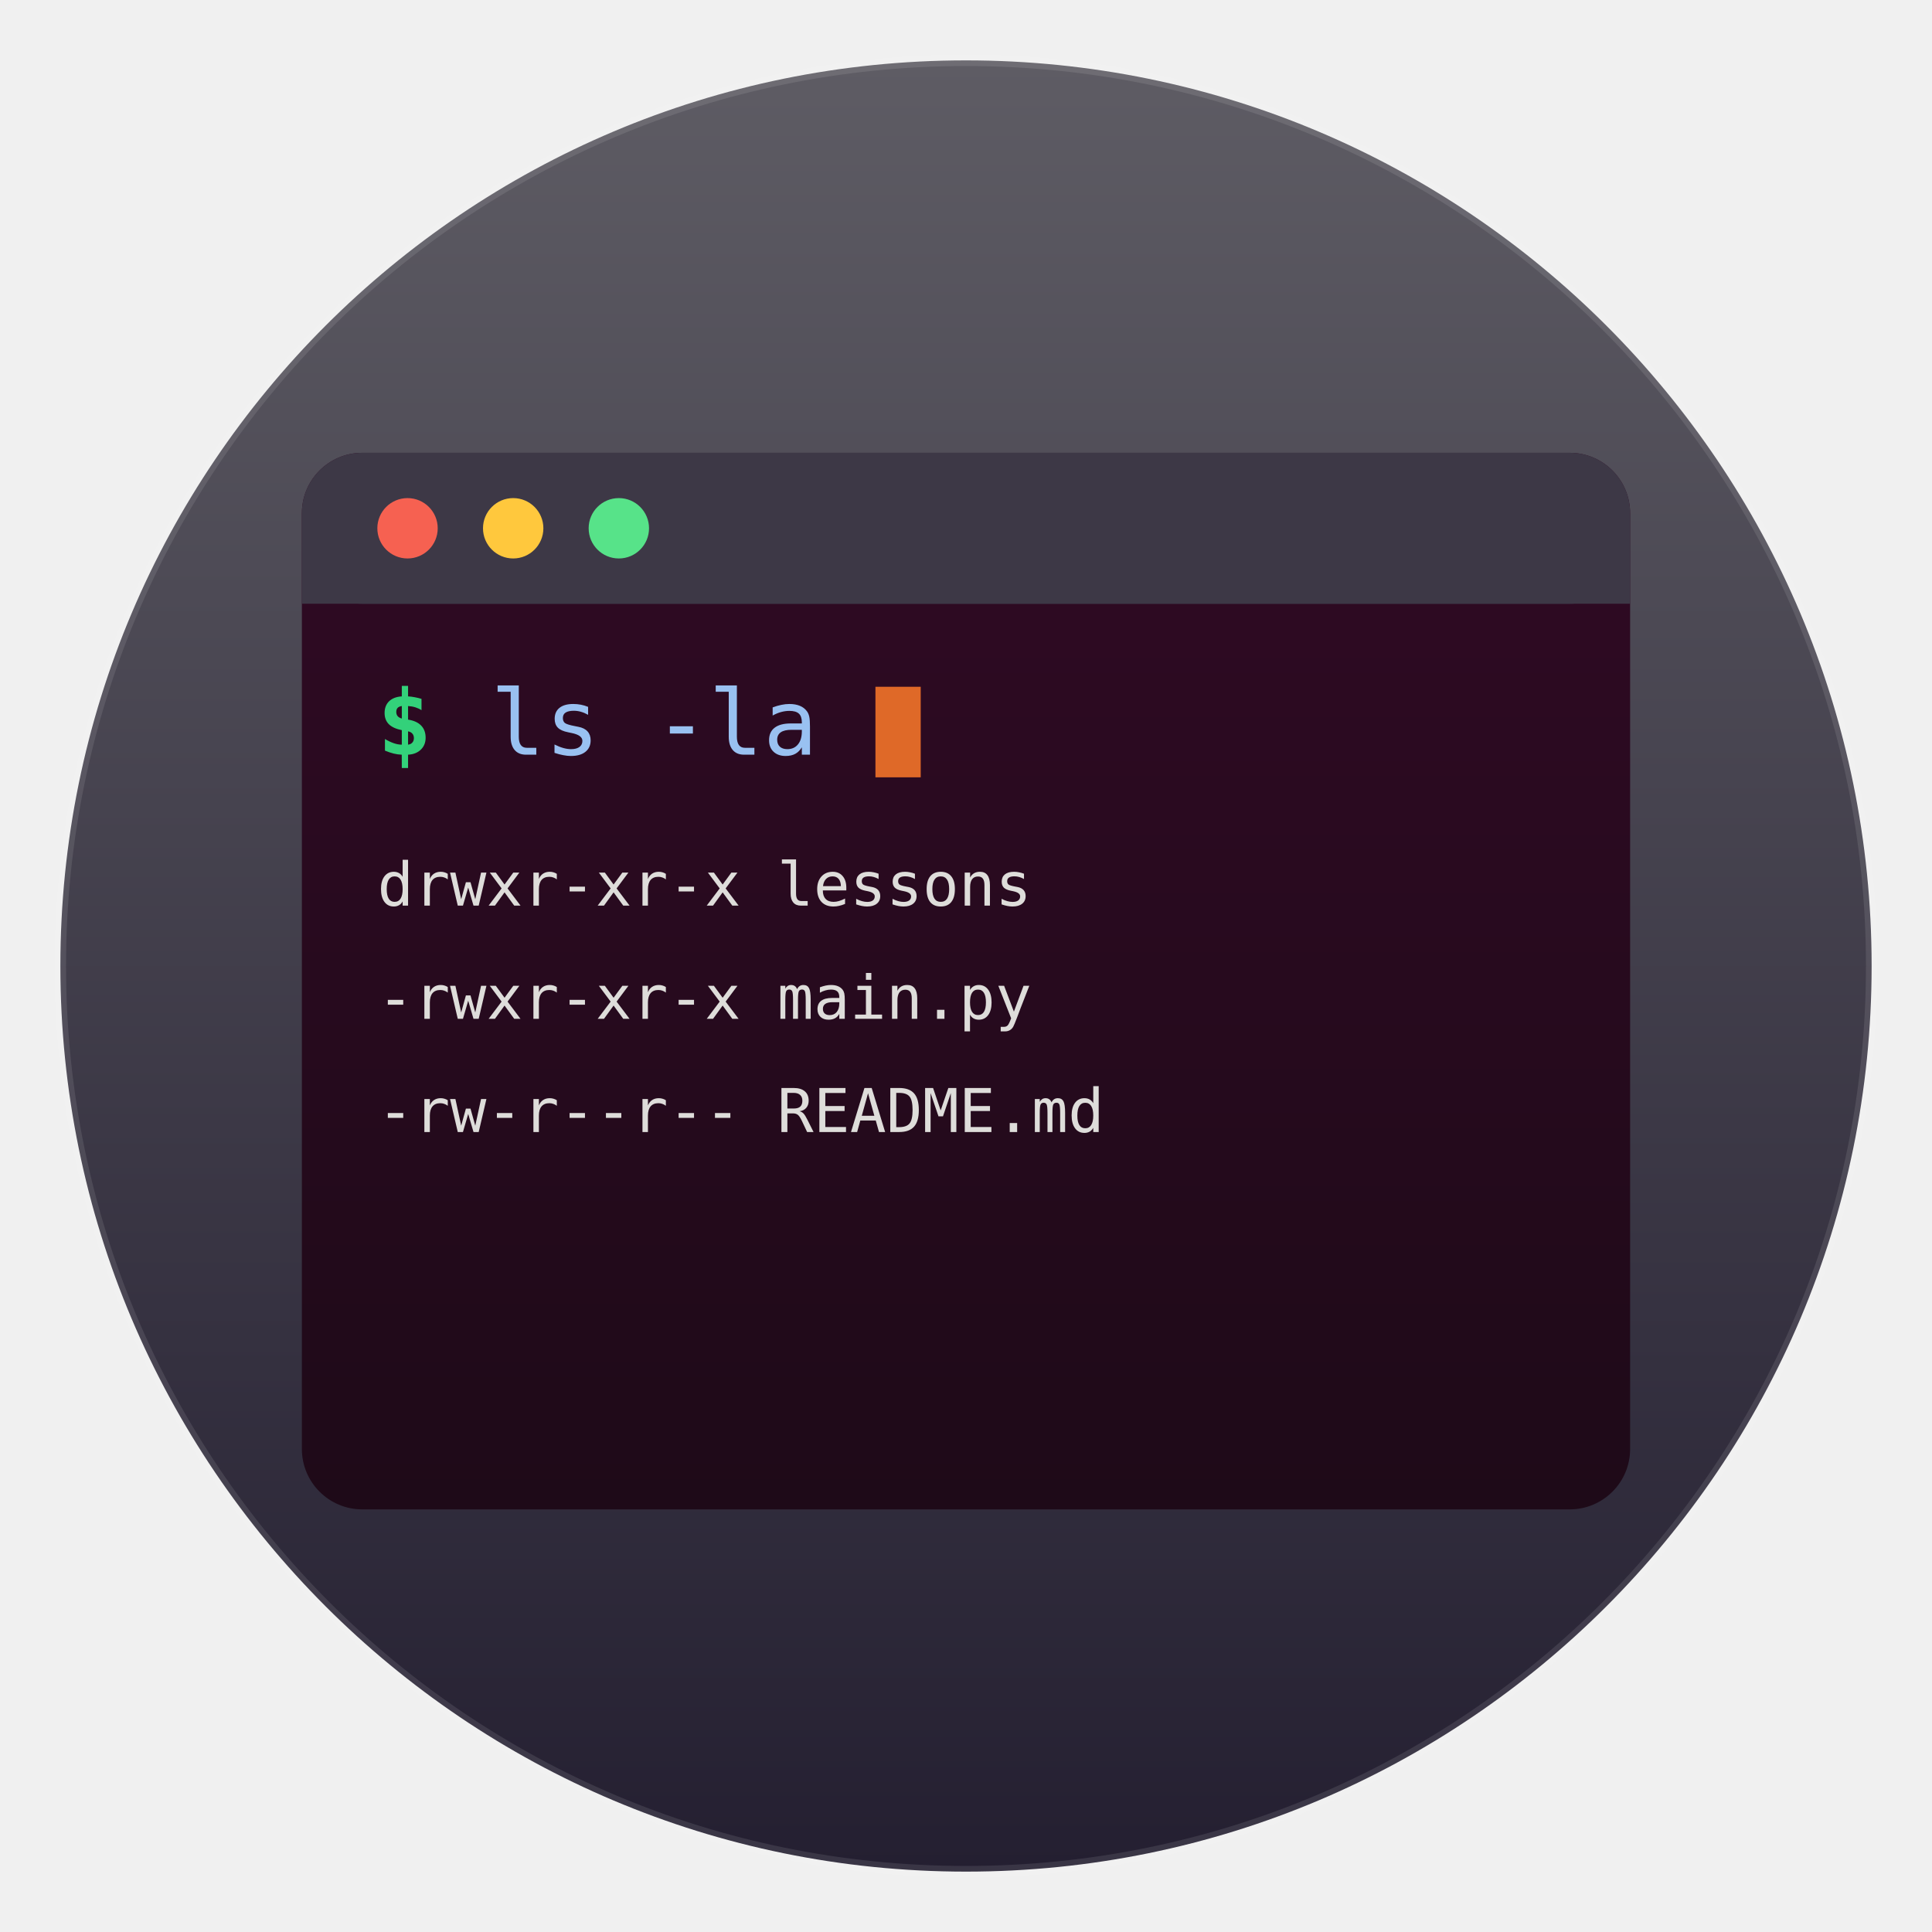
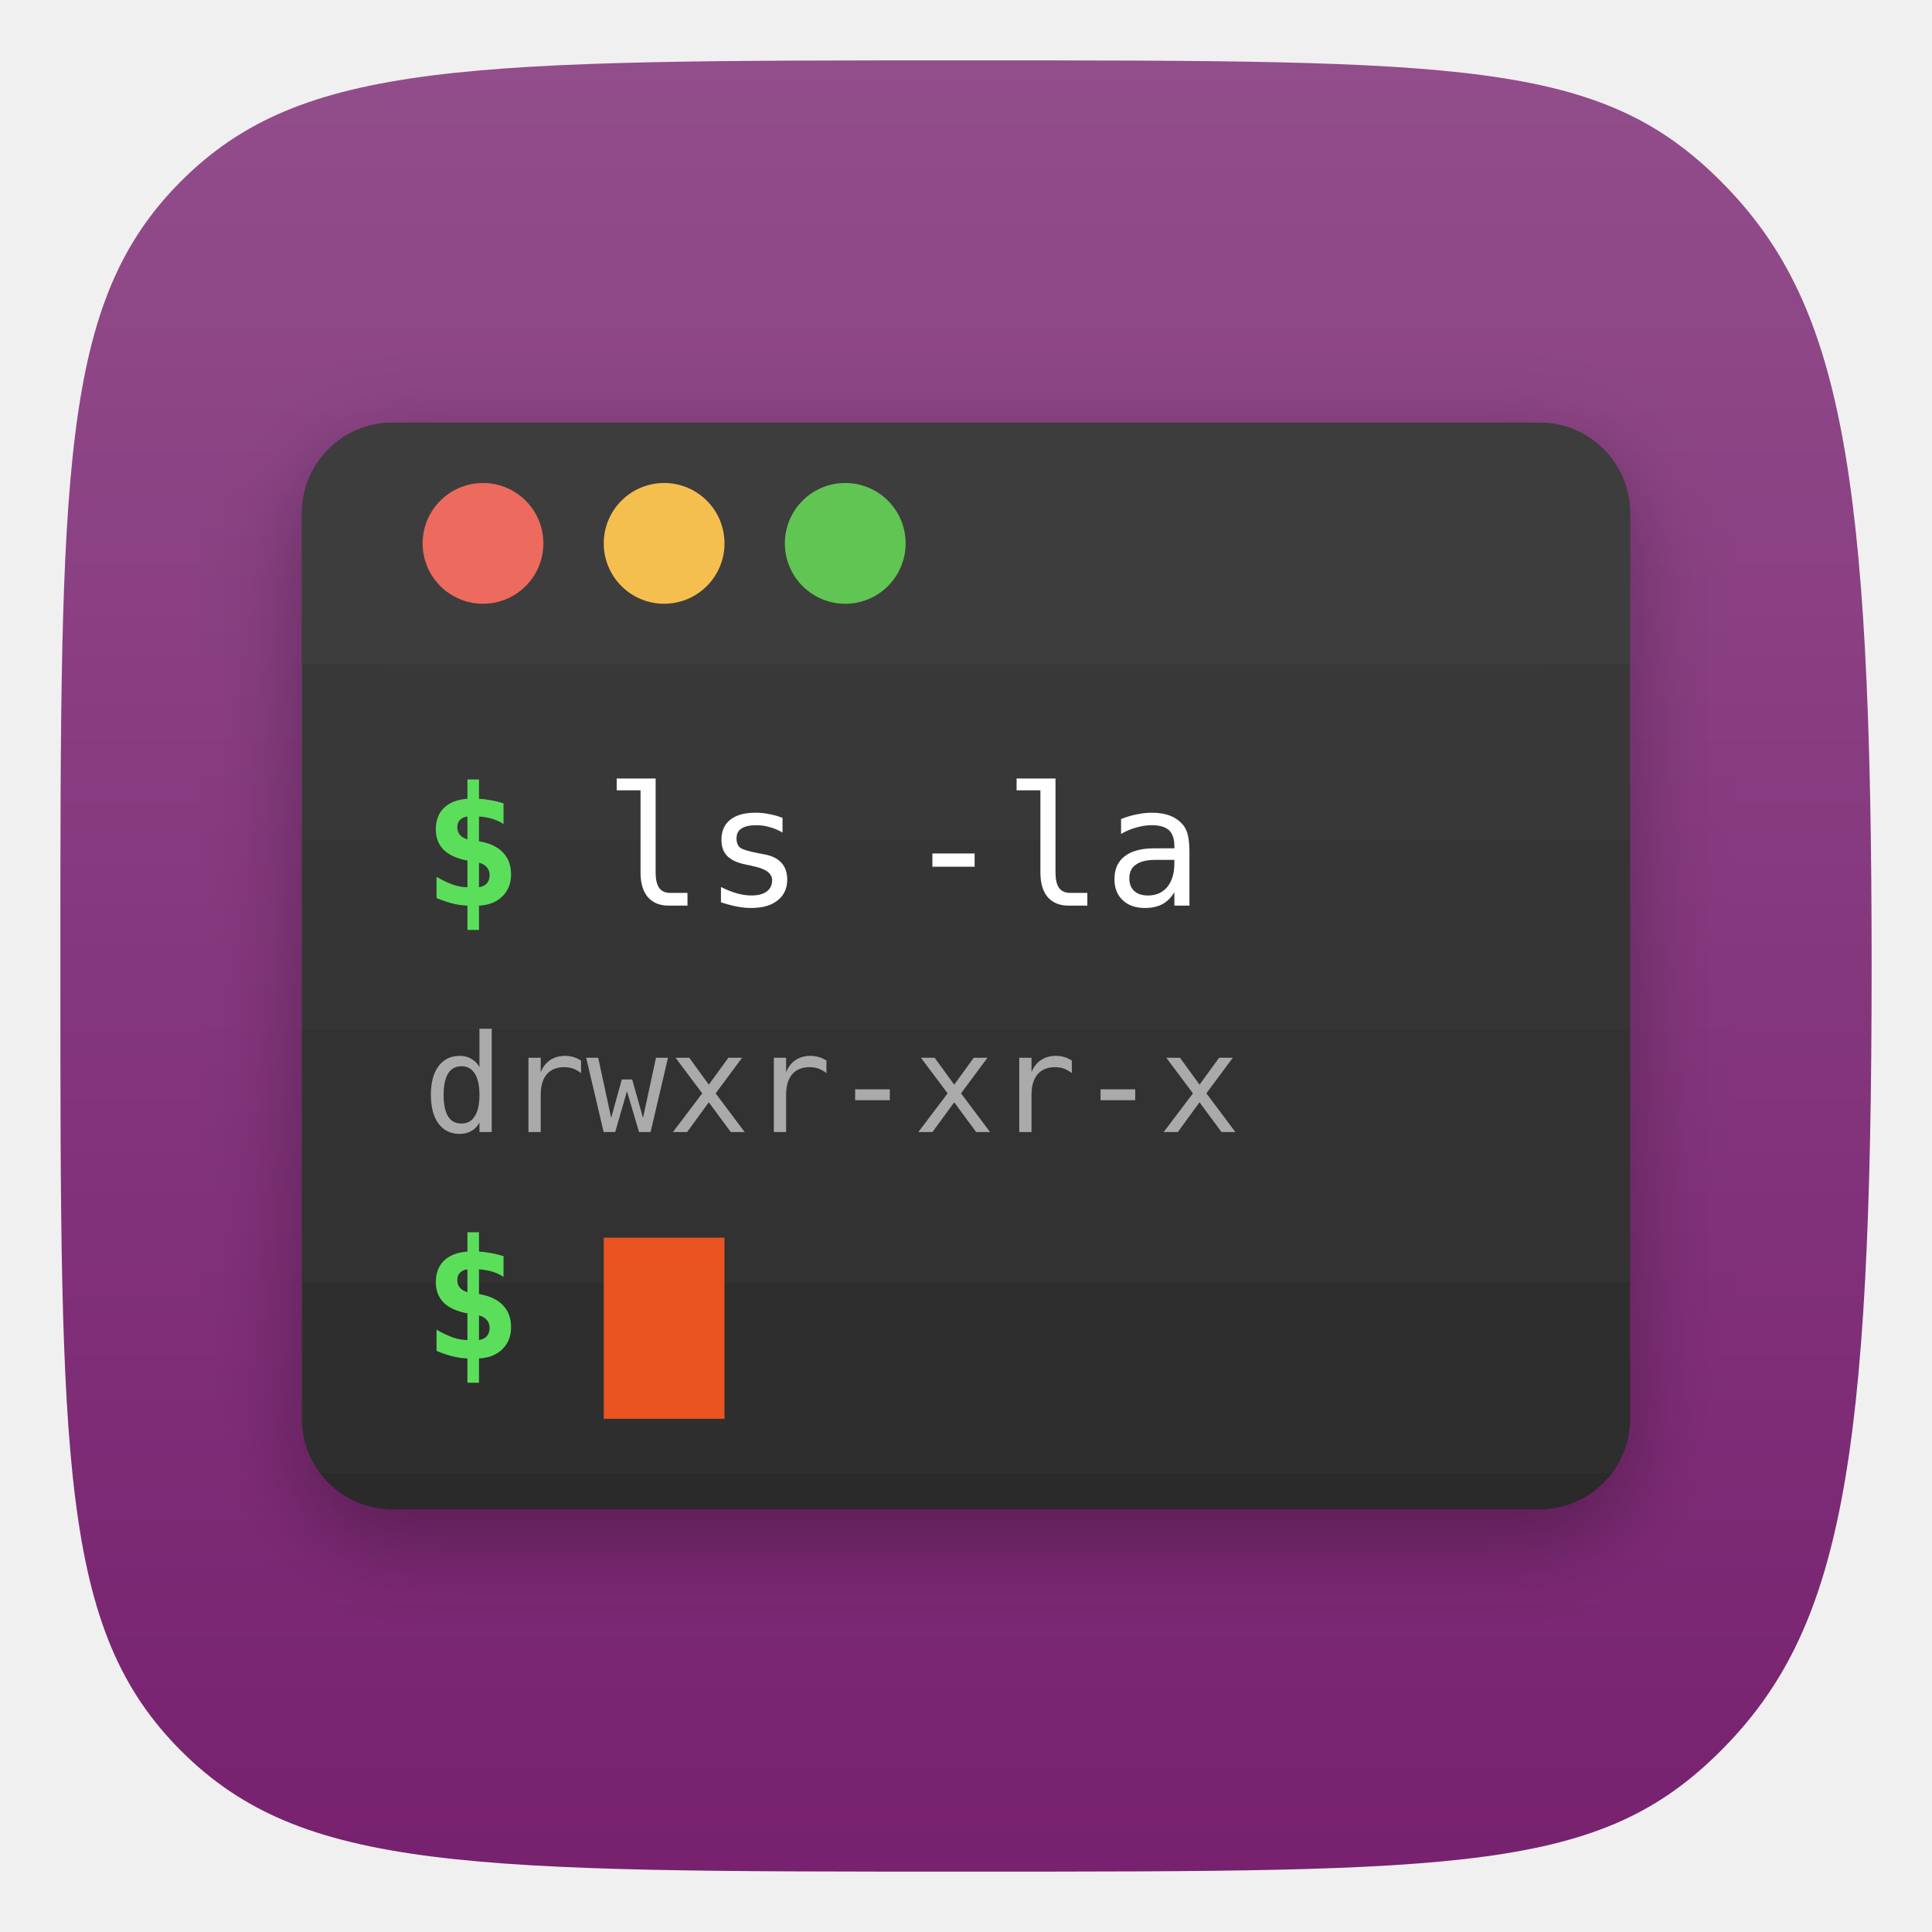
- <svg xmlns="http://www.w3.org/2000/svg" width="512" height="512" viewBox="0 0 512 512">
+ <svg xmlns="http://www.w3.org/2000/svg" width="128" height="128" viewBox="0 0 128 128">
  <defs>
+     <linearGradient id="bgGradient" x1="0%" y1="0%" x2="0%" y2="100%">
+       <stop offset="0%" style="stop-color:#924D8B;stop-opacity:1" />
+       <stop offset="100%" style="stop-color:#77216F;stop-opacity:1" />
+     </linearGradient>
    <linearGradient id="terminalGradient" x1="0%" y1="0%" x2="0%" y2="100%">
-       <stop offset="0%" style="stop-color:#5e5c64;stop-opacity:1" />
-       <stop offset="100%" style="stop-color:#241f31;stop-opacity:1" />
+       <stop offset="0%" style="stop-color:#3D3D3D;stop-opacity:1" />
+       <stop offset="100%" style="stop-color:#2C2C2C;stop-opacity:1" />
    </linearGradient>
-     <linearGradient id="screenGradient" x1="0%" y1="0%" x2="0%" y2="100%">
-       <stop offset="0%" style="stop-color:#300a24;stop-opacity:1" />
-       <stop offset="100%" style="stop-color:#1e0a18;stop-opacity:1" />
-     </linearGradient>
+     <filter id="shadow" x="-10%" y="-10%" width="120%" height="130%">
+       <feDropShadow dx="0" dy="2" stdDeviation="3" flood-color="#000000" flood-opacity="0.3" />
+     </filter>
  </defs>
-   <circle cx="256" cy="256" r="240" fill="url(#terminalGradient)" />
-   <rect x="80" y="120" width="352" height="280" rx="16" fill="url(#screenGradient)" />
-   <rect x="80" y="120" width="352" height="40" rx="16" fill="#3d3846" />
-   <rect x="80" y="144" width="352" height="16" fill="#3d3846" />
-   <circle cx="108" cy="140" r="8" fill="#f66151" />
-   <circle cx="136" cy="140" r="8" fill="#ffc83d" />
-   <circle cx="164" cy="140" r="8" fill="#57e389" />
-   <text x="100" y="200" font-family="monospace" font-size="24" font-weight="bold" fill="#33d17a">$</text>
-   <text x="130" y="200" font-family="monospace" font-size="24" fill="#99c1f1">ls -la</text>
-   <text x="100" y="240" font-family="monospace" font-size="16" fill="#deddda">drwxr-xr-x lessons</text>
-   <text x="100" y="270" font-family="monospace" font-size="16" fill="#deddda">-rwxr-xr-x main.py</text>
-   <text x="100" y="300" font-family="monospace" font-size="16" fill="#deddda">-rw-r--r-- README.md</text>
-   <rect x="232" y="182" width="12" height="24" fill="#f37329" opacity="0.9" />
-   <circle cx="256" cy="256" r="240" fill="none" stroke="#ffffff" stroke-width="3" opacity="0.1" />
+   <path d="M 64,4            C 97,4 106,4 114,12            C 122,20 124,31 124,64            C 124,97 122,108 114,116            C 106,124 97,124 64,124            C 31,124 20,124 12,116            C 4,108 4,97 4,64            C 4,31 4,20 12,12            C 20,4 31,4 64,4 Z" fill="url(#bgGradient)" />
+   <rect x="20" y="28" width="88" height="72" rx="6" ry="6" fill="url(#terminalGradient)" filter="url(#shadow)" />
+   <rect x="20" y="28" width="88" height="16" rx="6" ry="6" fill="#3D3D3D" />
+   <rect x="20" y="38" width="88" height="6" fill="#3D3D3D" />
+   <circle cx="32" cy="36" r="4" fill="#ED6A5E" />
+   <circle cx="44" cy="36" r="4" fill="#F5BF4F" />
+   <circle cx="56" cy="36" r="4" fill="#61C554" />
+   <text x="28" y="60" font-family="monospace" font-size="11" font-weight="bold" fill="#5BDF5B">$</text>
+   <text x="40" y="60" font-family="monospace" font-size="11" fill="#FFFFFF">ls -la</text>
+   <text x="28" y="75" font-family="monospace" font-size="9" fill="#AAAAAA">drwxr-xr-x</text>
+   <text x="28" y="90" font-family="monospace" font-size="11" font-weight="bold" fill="#5BDF5B">$</text>
+   <rect x="40" y="82" width="8" height="12" fill="#E95420" />
</svg>
